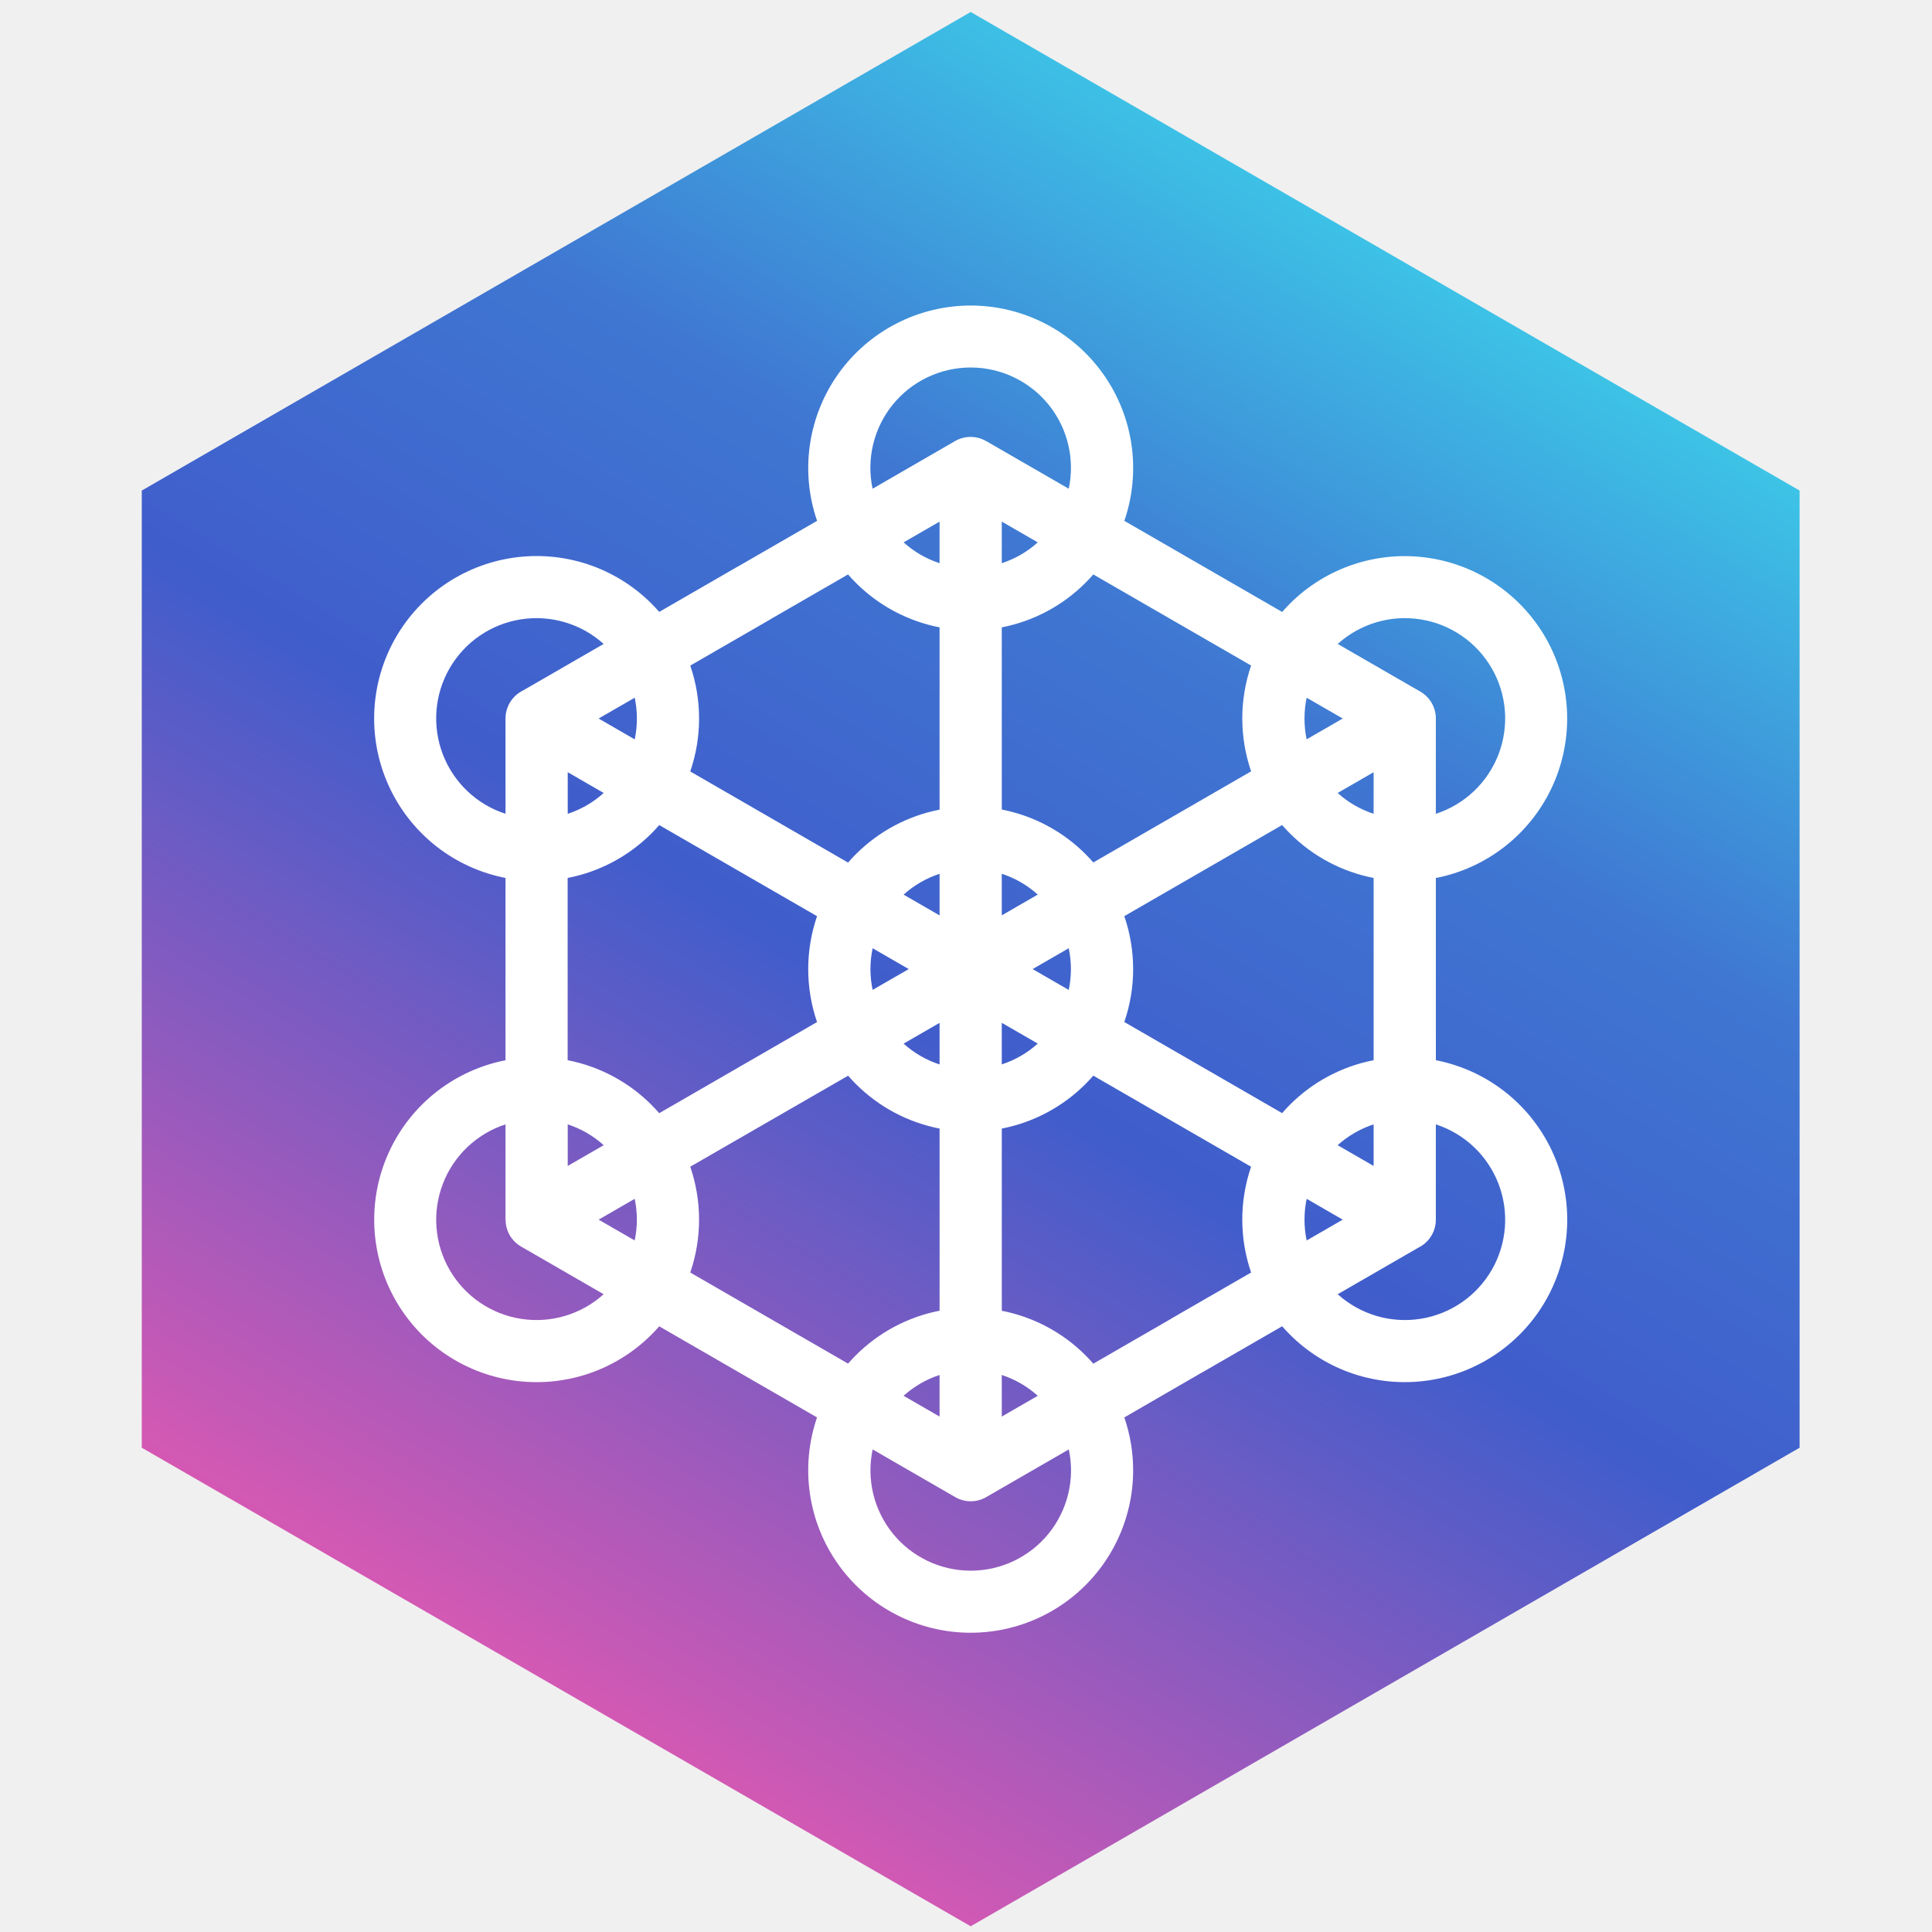
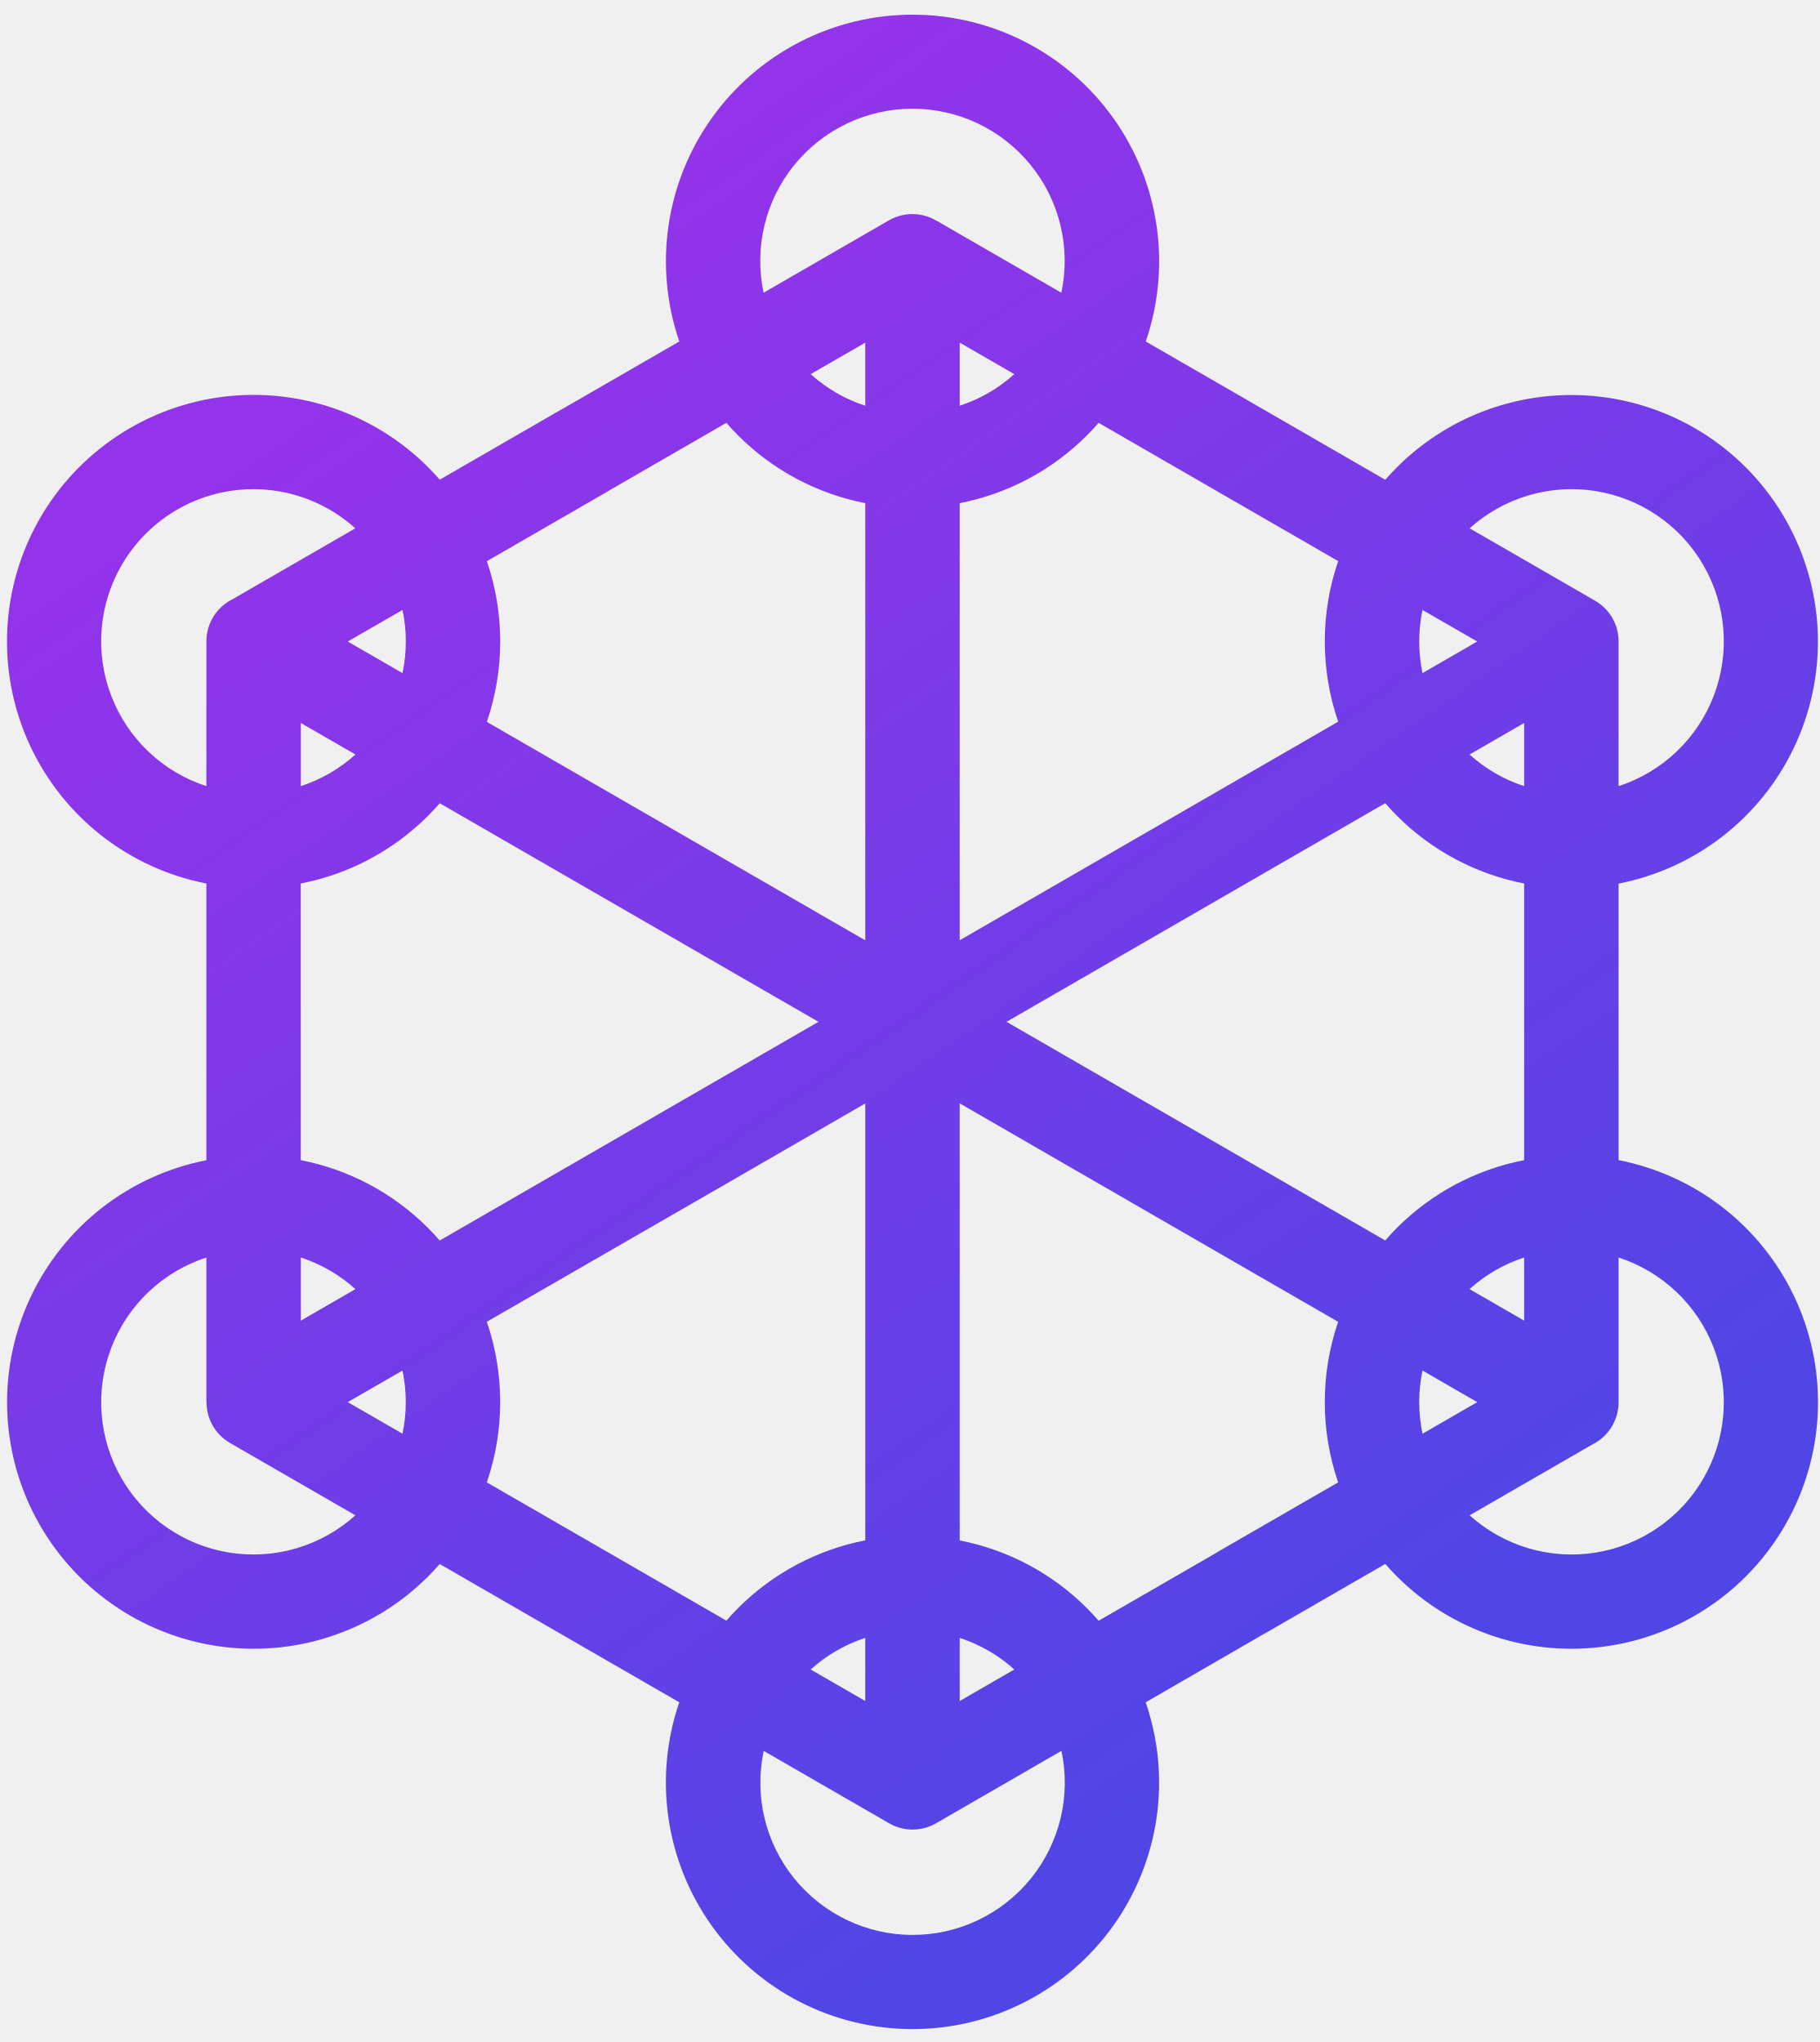
- <svg xmlns="http://www.w3.org/2000/svg" width="131" height="131" viewBox="0 0 131 131" fill="none">
-   <path d="M65.818 0.813L122.022 33.263V98.163L65.818 130.612L9.613 98.163V33.263L65.818 0.813Z" fill="url(#paint0_linear_12_9)" />
-   <path fill-rule="evenodd" clip-rule="evenodd" d="M66.893 29.921L72.466 33.138C72.678 32.147 72.665 31.121 72.429 30.136C72.194 29.15 71.74 28.229 71.103 27.441C70.465 26.653 69.66 26.018 68.745 25.581C67.83 25.145 66.83 24.918 65.816 24.918C64.802 24.918 63.802 25.145 62.887 25.581C61.972 26.018 61.167 26.653 60.529 27.441C59.892 28.229 59.439 29.15 59.203 30.136C58.967 31.121 58.954 32.147 59.166 33.138L64.766 29.903C65.09 29.718 65.457 29.622 65.829 29.625C66.203 29.628 66.568 29.73 66.888 29.921H66.893ZM40.593 48.721L43.038 50.133C43.233 49.202 43.233 48.241 43.038 47.309L40.59 48.719L40.593 48.721ZM46.803 52.309L57.503 58.487C57.671 58.293 57.846 58.105 58.028 57.923C59.577 56.371 61.555 55.318 63.708 54.898V42.538C61.556 42.119 59.578 41.066 58.028 39.514C57.846 39.332 57.671 39.144 57.503 38.95L52.264 41.974C52.229 41.997 52.193 42.02 52.156 42.042L46.804 45.131C47.601 47.457 47.601 49.981 46.804 52.306L46.803 52.309ZM61.269 60.661L63.708 62.069V59.249C62.805 59.544 61.974 60.025 61.269 60.661ZM63.708 69.355L61.269 70.763C61.974 71.4 62.805 71.881 63.708 72.175V69.355ZM57.508 72.938L46.803 79.109C47.6 81.435 47.6 83.959 46.803 86.284L52.155 89.373L57.504 92.461C57.672 92.267 57.847 92.079 58.029 91.897C59.579 90.346 61.557 89.293 63.709 88.873V76.523C61.556 76.104 59.578 75.051 58.029 73.498C57.847 73.316 57.672 73.129 57.504 72.935L57.508 72.938ZM43.035 81.287L40.59 82.699L43.036 84.109C43.231 83.178 43.231 82.217 43.036 81.285L43.035 81.287ZM38.495 79.058L40.934 77.65C40.229 77.015 39.398 76.534 38.495 76.238V79.058ZM44.695 75.476C44.526 75.282 44.351 75.094 44.169 74.912C42.62 73.36 40.642 72.307 38.49 71.888V59.53C40.644 59.113 42.623 58.061 44.174 56.509C44.356 56.327 44.531 56.139 44.7 55.945L55.4 62.123C54.602 64.45 54.602 66.975 55.4 69.301L44.7 75.479L44.695 75.476ZM59.163 67.123L61.617 65.709L59.169 64.295C58.972 65.228 58.972 66.191 59.169 67.123H59.163ZM40.934 53.768L38.495 52.36V55.18C39.398 54.885 40.229 54.404 40.934 53.768ZM63.708 96.051V93.231C62.805 93.525 61.974 94.007 61.269 94.643L63.708 96.051ZM70.017 65.709L72.466 67.123C72.663 66.191 72.663 65.228 72.466 64.295L70.017 65.709ZM76.234 69.298L86.934 75.476C87.102 75.282 87.278 75.094 87.459 74.912C89.008 73.36 90.987 72.307 93.139 71.888V59.53C90.987 59.111 89.009 58.058 87.459 56.506C87.278 56.324 87.102 56.136 86.934 55.942L76.234 62.12C77.033 64.447 77.033 66.972 76.234 69.298ZM90.7 77.65L93.139 79.058V76.238C92.236 76.534 91.406 77.015 90.7 77.65ZM91.044 82.699L88.599 81.287C88.404 82.219 88.404 83.18 88.599 84.111L91.044 82.699ZM84.831 79.109C84.034 81.435 84.034 83.959 84.831 86.284L79.479 89.373C79.442 89.395 79.406 89.417 79.371 89.441L74.132 92.465C73.964 92.271 73.789 92.083 73.607 91.901C72.058 90.35 70.079 89.297 67.927 88.877V76.523C70.08 76.104 72.058 75.051 73.607 73.498C73.789 73.316 73.964 73.129 74.132 72.935L84.832 79.112L84.831 79.109ZM70.365 70.76L67.926 69.352V72.172C68.829 71.878 69.66 71.397 70.365 70.76ZM67.926 93.231V96.051L70.365 94.643C69.66 94.007 68.829 93.526 67.926 93.231ZM93.139 52.36L90.7 53.768C91.406 54.404 92.236 54.885 93.139 55.18V52.36ZM63.708 38.187V35.368L61.269 36.775C61.974 37.412 62.805 37.893 63.708 38.187ZM67.926 35.368V38.187C68.829 37.893 69.66 37.412 70.365 36.775L67.926 35.368ZM67.926 42.538C70.079 42.119 72.056 41.066 73.606 39.514C73.788 39.332 73.963 39.144 74.131 38.95L79.48 42.038L84.832 45.127C84.035 47.453 84.035 49.977 84.832 52.302L74.132 58.48C73.964 58.286 73.789 58.098 73.607 57.916C72.058 56.364 70.08 55.311 67.927 54.891L67.926 42.538ZM67.926 59.246V62.066L70.365 60.658C69.66 60.022 68.829 59.541 67.926 59.246ZM88.599 50.131L91.044 48.719L88.598 47.309C88.403 48.241 88.403 49.202 88.598 50.133L88.599 50.131ZM44.699 89.931C44.531 90.125 44.357 90.311 44.176 90.491C42.959 91.709 41.473 92.624 39.838 93.163C38.203 93.702 36.464 93.851 34.762 93.596C33.059 93.342 31.439 92.692 30.033 91.699C28.627 90.706 27.473 89.397 26.664 87.877C25.855 86.358 25.414 84.67 25.376 82.948C25.337 81.227 25.703 79.521 26.443 77.967C27.183 76.412 28.277 75.053 29.637 73.998C30.998 72.943 32.587 72.222 34.276 71.891V59.53C32.586 59.201 30.997 58.48 29.636 57.425C28.275 56.37 27.18 55.01 26.439 53.455C25.699 51.901 25.333 50.194 25.372 48.473C25.41 46.751 25.851 45.062 26.66 43.542C27.47 42.022 28.624 40.713 30.03 39.72C31.437 38.726 33.057 38.077 34.76 37.823C36.463 37.569 38.202 37.718 39.838 38.257C41.473 38.797 42.959 39.712 44.176 40.93C44.357 41.111 44.531 41.297 44.699 41.49L50.049 38.401C50.087 38.379 50.126 38.358 50.166 38.338L55.402 35.316C54.831 33.657 54.665 31.886 54.917 30.15C55.17 28.414 55.833 26.763 56.852 25.335C57.871 23.907 59.216 22.743 60.776 21.94C62.336 21.136 64.065 20.717 65.819 20.717C67.573 20.717 69.302 21.136 70.862 21.94C72.422 22.743 73.767 23.907 74.786 25.335C75.805 26.763 76.469 28.414 76.721 30.15C76.973 31.886 76.807 33.657 76.236 35.316L81.587 38.405L86.937 41.494C87.104 41.301 87.279 41.115 87.459 40.934C88.677 39.717 90.162 38.802 91.797 38.263C93.432 37.724 95.171 37.575 96.874 37.83C98.576 38.084 100.196 38.733 101.602 39.727C103.008 40.72 104.162 42.029 104.971 43.548C105.78 45.068 106.221 46.756 106.26 48.477C106.298 50.199 105.933 51.905 105.193 53.459C104.452 55.014 103.358 56.373 101.998 57.428C100.637 58.483 99.049 59.204 97.359 59.534V71.888C99.049 72.218 100.639 72.939 102 73.994C103.361 75.049 104.455 76.409 105.196 77.963C105.936 79.518 106.302 81.225 106.264 82.946C106.225 84.668 105.784 86.356 104.975 87.877C104.166 89.397 103.011 90.706 101.605 91.699C100.198 92.693 98.578 93.342 96.875 93.596C95.172 93.85 93.433 93.701 91.798 93.162C90.162 92.622 88.677 91.706 87.459 90.488C87.279 90.308 87.104 90.121 86.937 89.928L81.587 93.016C81.549 93.039 81.509 93.06 81.47 93.08L76.234 96.109C76.805 97.768 76.971 99.54 76.719 101.276C76.466 103.012 75.803 104.663 74.784 106.091C73.765 107.519 72.42 108.683 70.86 109.486C69.3 110.289 67.572 110.709 65.817 110.709C64.063 110.709 62.334 110.289 60.774 109.486C59.214 108.683 57.869 107.519 56.85 106.091C55.831 104.663 55.168 103.012 54.916 101.276C54.663 99.54 54.83 97.768 55.4 96.109L50.049 93.02L44.699 89.931ZM34.276 76.238V82.701H34.281C34.281 83.07 34.377 83.433 34.562 83.753C34.746 84.073 35.011 84.338 35.331 84.522L40.931 87.755C40.179 88.434 39.284 88.936 38.313 89.225C37.341 89.513 36.318 89.581 35.317 89.423C34.316 89.265 33.363 88.886 32.527 88.312C31.692 87.739 30.995 86.986 30.488 86.108C29.981 85.231 29.677 84.251 29.597 83.241C29.518 82.231 29.665 81.215 30.028 80.269C30.391 79.323 30.961 78.47 31.696 77.773C32.431 77.076 33.313 76.551 34.277 76.238H34.276ZM97.358 76.238C98.322 76.551 99.204 77.076 99.939 77.773C100.674 78.47 101.244 79.323 101.607 80.269C101.97 81.215 102.118 82.231 102.038 83.241C101.958 84.251 101.654 85.231 101.147 86.108C100.64 86.986 99.943 87.739 99.108 88.312C98.272 88.886 97.32 89.265 96.319 89.423C95.317 89.581 94.294 89.513 93.323 89.225C92.351 88.936 91.457 88.434 90.704 87.755L96.17 84.599C96.527 84.426 96.827 84.156 97.037 83.82C97.247 83.484 97.359 83.096 97.358 82.699V76.238ZM72.466 98.28L66.866 101.515C66.543 101.701 66.176 101.797 65.803 101.794C65.43 101.791 65.064 101.689 64.744 101.497L59.171 98.28C58.959 99.272 58.972 100.298 59.208 101.283C59.444 102.269 59.897 103.19 60.534 103.978C61.172 104.766 61.977 105.401 62.892 105.838C63.807 106.274 64.808 106.501 65.821 106.501C66.835 106.501 67.835 106.274 68.75 105.838C69.665 105.401 70.47 104.766 71.108 103.978C71.745 103.19 72.198 102.269 72.434 101.283C72.67 100.298 72.683 99.272 72.471 98.28H72.466ZM34.276 55.18C33.312 54.868 32.431 54.343 31.695 53.646C30.96 52.949 30.39 52.096 30.027 51.15C29.664 50.203 29.517 49.188 29.596 48.178C29.676 47.168 29.98 46.188 30.487 45.311C30.994 44.433 31.691 43.68 32.526 43.107C33.362 42.533 34.315 42.154 35.316 41.996C36.317 41.838 37.34 41.906 38.312 42.194C39.283 42.483 40.178 42.985 40.93 43.663L35.464 46.819C35.108 46.992 34.807 47.263 34.597 47.599C34.387 47.935 34.276 48.323 34.276 48.719V55.182V55.18ZM90.704 43.663C91.457 42.985 92.351 42.483 93.323 42.194C94.294 41.906 95.317 41.838 96.319 41.996C97.32 42.154 98.272 42.533 99.108 43.107C99.943 43.68 100.64 44.433 101.147 45.311C101.654 46.188 101.958 47.168 102.038 48.178C102.118 49.188 101.97 50.203 101.607 51.15C101.244 52.096 100.674 52.949 99.939 53.646C99.204 54.343 98.322 54.868 97.358 55.18V48.717C97.359 48.348 97.262 47.986 97.077 47.666C96.893 47.346 96.628 47.081 96.308 46.896L90.704 43.663Z" fill="white" />
+ <svg xmlns="http://www.w3.org/2000/svg" width="98" height="110" viewBox="0 0 98 110" fill="none">
+   <path fill-rule="evenodd" clip-rule="evenodd" d="M50.448 11.89L57.168 15.769C57.423 14.574 57.408 13.336 57.123 12.148C56.839 10.959 56.292 9.849 55.524 8.899C54.755 7.949 53.784 7.183 52.681 6.656C51.578 6.13 50.371 5.856 49.149 5.856C47.927 5.856 46.72 6.13 45.617 6.656C44.514 7.183 43.543 7.949 42.774 8.899C42.005 9.849 41.459 10.959 41.174 12.148C40.89 13.336 40.875 14.574 41.13 15.769L47.883 11.868C48.273 11.644 48.715 11.528 49.165 11.532C49.615 11.536 50.055 11.659 50.441 11.89H50.448ZM18.734 34.559L21.682 36.262C21.918 35.139 21.918 33.98 21.682 32.857L18.73 34.557L18.734 34.559ZM26.222 38.886L46.607 50.655V27.104C44.011 26.598 41.626 25.328 39.758 23.457C39.538 23.238 39.327 23.011 39.125 22.777L32.807 26.424C32.765 26.451 32.722 26.479 32.677 26.506L26.224 30.23C27.184 33.034 27.184 36.078 26.224 38.882L26.222 38.886ZM39.131 63.761L26.222 71.202C27.183 74.006 27.183 77.05 26.222 79.854L32.676 83.579L39.126 87.303C39.329 87.069 39.54 86.842 39.759 86.623C41.628 84.751 44.013 83.482 46.608 82.976L46.607 59.441L39.131 63.761ZM21.679 73.829L18.73 75.531L21.68 77.231C21.916 76.109 21.916 74.949 21.68 73.826L21.679 73.829ZM16.204 71.141L19.145 69.443C18.295 68.676 17.293 68.096 16.204 67.74V71.141ZM23.68 66.822C23.477 66.588 23.266 66.361 23.046 66.141C21.179 64.27 18.794 63 16.198 62.495V47.593C18.795 47.09 21.182 45.821 23.052 43.95C23.272 43.731 23.483 43.504 23.686 43.27L44.086 55.044L23.686 66.825L23.68 66.822ZM19.145 40.645L16.204 38.947V42.348C17.293 41.992 18.295 41.412 19.145 40.645ZM46.607 91.632V88.231C45.518 88.586 44.516 89.166 43.666 89.934L46.607 91.632ZM54.215 55.044L74.614 66.822C74.816 66.588 75.028 66.361 75.247 66.141C77.115 64.27 79.5 63 82.096 62.495V47.593C79.5 47.088 77.115 45.818 75.247 43.947C75.028 43.727 74.816 43.501 74.614 43.267L54.215 55.044ZM79.155 69.443L82.096 71.141V67.74C81.007 68.096 80.005 68.676 79.155 69.443ZM79.57 75.531L76.621 73.829C76.386 74.951 76.386 76.111 76.621 77.234L79.57 75.531ZM72.078 71.202C71.117 74.006 71.117 77.05 72.078 79.854L65.624 83.579C65.58 83.606 65.536 83.632 65.494 83.661L59.177 87.307C58.974 87.073 58.763 86.847 58.544 86.627C56.675 84.756 54.29 83.487 51.694 82.981L51.693 59.437L72.079 71.206L72.078 71.202ZM51.693 88.231V91.632L54.634 89.934C53.784 89.166 52.782 88.586 51.693 88.231ZM82.096 38.947L79.155 40.645C80.005 41.412 81.007 41.992 82.096 42.348V38.947ZM46.607 21.857V18.458L43.666 20.154C44.516 20.922 45.518 21.503 46.607 21.857ZM51.693 18.458V21.857C52.782 21.502 53.784 20.922 54.634 20.154L51.693 18.458ZM51.693 27.104C54.289 26.598 56.674 25.328 58.542 23.457C58.762 23.238 58.973 23.011 59.175 22.777L65.625 26.501L72.079 30.226C71.118 33.03 71.118 36.074 72.079 38.877L51.693 50.651V27.104ZM76.621 36.26L79.57 34.557L76.62 32.857C76.385 33.98 76.385 35.139 76.62 36.262L76.621 36.26ZM23.685 84.252C23.483 84.485 23.273 84.71 23.055 84.927C21.587 86.395 19.795 87.498 17.823 88.148C15.852 88.799 13.756 88.978 11.702 88.671C9.649 88.365 7.696 87.581 6.001 86.384C4.305 85.186 2.914 83.608 1.938 81.775C0.963 79.943 0.431 77.907 0.384 75.832C0.338 73.756 0.779 71.699 1.671 69.824C2.564 67.95 3.883 66.311 5.523 65.039C7.164 63.767 9.079 62.897 11.117 62.499V47.593C9.079 47.196 7.162 46.326 5.521 45.054C3.88 43.782 2.56 42.142 1.667 40.268C0.774 38.393 0.333 36.335 0.38 34.259C0.426 32.183 0.958 30.147 1.934 28.314C2.909 26.481 4.301 24.902 5.997 23.705C7.693 22.507 9.647 21.724 11.701 21.417C13.754 21.111 15.851 21.291 17.823 21.941C19.795 22.592 21.587 23.696 23.055 25.165C23.273 25.383 23.483 25.607 23.685 25.84L30.137 22.115C30.182 22.089 30.229 22.063 30.278 22.039L36.591 18.395C35.903 16.395 35.703 14.259 36.007 12.165C36.311 10.072 37.111 8.081 38.34 6.359C39.568 4.637 41.191 3.233 43.071 2.265C44.952 1.296 47.037 0.791 49.153 0.791C51.268 0.791 53.353 1.296 55.234 2.265C57.114 3.233 58.737 4.637 59.965 6.359C61.194 8.081 61.994 10.072 62.298 12.165C62.602 14.259 62.402 16.395 61.714 18.395L68.166 22.12L74.617 25.845C74.819 25.612 75.03 25.388 75.247 25.17C76.715 23.702 78.506 22.599 80.478 21.948C82.449 21.298 84.546 21.119 86.599 21.425C88.652 21.732 90.605 22.515 92.301 23.713C93.996 24.911 95.388 26.489 96.363 28.322C97.338 30.154 97.871 32.19 97.917 34.265C97.963 36.34 97.523 38.398 96.63 40.272C95.738 42.147 94.418 43.786 92.778 45.058C91.138 46.33 89.222 47.2 87.184 47.598V62.495C89.222 62.892 91.139 63.762 92.78 65.034C94.421 66.307 95.741 67.946 96.634 69.82C97.527 71.695 97.968 73.753 97.922 75.829C97.876 77.905 97.343 79.941 96.368 81.774C95.392 83.607 94 85.186 92.304 86.383C90.608 87.581 88.655 88.365 86.601 88.671C84.547 88.977 82.45 88.798 80.478 88.147C78.507 87.496 76.715 86.392 75.247 84.924C75.03 84.706 74.819 84.481 74.617 84.248L68.166 87.972C68.12 87.999 68.072 88.025 68.025 88.049L61.711 91.701C62.399 93.702 62.6 95.838 62.296 97.931C61.992 100.025 61.192 102.015 59.963 103.738C58.734 105.46 57.112 106.863 55.231 107.832C53.35 108.8 51.266 109.305 49.15 109.305C47.035 109.305 44.95 108.8 43.069 107.832C41.188 106.863 39.566 105.46 38.337 103.738C37.108 102.015 36.309 100.025 36.005 97.931C35.7 95.838 35.901 93.702 36.589 91.701L30.137 87.977L23.685 84.252ZM11.117 67.74V75.534H11.123C11.122 75.979 11.239 76.416 11.461 76.801C11.684 77.187 12.004 77.507 12.389 77.73L19.142 81.628C18.234 82.446 17.156 83.052 15.984 83.4C14.813 83.748 13.579 83.829 12.372 83.639C11.165 83.449 10.015 82.991 9.008 82.299C8.001 81.608 7.161 80.7 6.549 79.641C5.938 78.584 5.571 77.402 5.475 76.184C5.379 74.966 5.556 73.742 5.994 72.601C6.432 71.46 7.12 70.432 8.006 69.591C8.893 68.75 9.956 68.118 11.118 67.74H11.117ZM87.183 67.74C88.346 68.118 89.409 68.75 90.295 69.591C91.182 70.432 91.869 71.46 92.307 72.601C92.745 73.742 92.922 74.966 92.826 76.184C92.73 77.402 92.363 78.584 91.752 79.641C91.141 80.7 90.301 81.608 89.293 82.299C88.286 82.991 87.137 83.449 85.93 83.639C84.723 83.829 83.488 83.748 82.317 83.4C81.146 83.052 80.067 82.446 79.16 81.628L85.751 77.822C86.181 77.614 86.543 77.288 86.796 76.883C87.05 76.478 87.184 76.009 87.183 75.531V67.74ZM57.168 94.319L50.415 98.22C50.025 98.444 49.582 98.56 49.133 98.556C48.683 98.552 48.242 98.429 47.856 98.198L41.136 94.319C40.881 95.514 40.896 96.752 41.18 97.94C41.465 99.129 42.011 100.239 42.78 101.189C43.549 102.139 44.52 102.906 45.623 103.432C46.726 103.959 47.933 104.232 49.155 104.232C50.377 104.232 51.584 103.959 52.687 103.432C53.79 102.906 54.761 102.139 55.53 101.189C56.298 100.239 56.845 99.129 57.129 97.94C57.414 96.752 57.429 95.514 57.174 94.319H57.168ZM11.117 42.348C9.955 41.971 8.891 41.339 8.005 40.498C7.118 39.657 6.431 38.628 5.993 37.487C5.555 36.346 5.378 35.122 5.474 33.904C5.57 32.686 5.937 31.505 6.548 30.447C7.16 29.389 8 28.481 9.007 27.789C10.014 27.097 11.164 26.64 12.37 26.449C13.578 26.259 14.812 26.341 15.983 26.689C17.154 27.037 18.233 27.642 19.14 28.46L12.549 32.266C12.12 32.475 11.757 32.8 11.504 33.206C11.25 33.611 11.116 34.079 11.117 34.557V42.35V42.348ZM79.16 28.46C80.067 27.642 81.146 27.037 82.317 26.689C83.488 26.341 84.723 26.259 85.93 26.449C87.137 26.64 88.286 27.097 89.293 27.789C90.301 28.481 91.141 29.389 91.752 30.447C92.363 31.505 92.73 32.686 92.826 33.904C92.922 35.122 92.745 36.346 92.307 37.487C91.869 38.628 91.182 39.657 90.295 40.498C89.409 41.339 88.346 41.971 87.183 42.348V34.555C87.184 34.11 87.067 33.672 86.845 33.287C86.623 32.901 86.302 32.581 85.917 32.359L79.16 28.46Z" fill="url(#paint0_linear_15_2)" />
  <defs>
-     <linearGradient id="paint0_linear_12_9" x1="41.899" y1="123.772" x2="110.686" y2="10.89" gradientUnits="userSpaceOnUse">
-       <stop stop-color="#E358B1" />
-       <stop offset="0.431" stop-color="#405DCB" />
-       <stop offset="0.667" stop-color="#3F77D2" />
-       <stop offset="1" stop-color="#3CE4EF" />
+     <linearGradient id="paint0_linear_15_2" x1="9.071" y1="27.397" x2="60.807" y2="102.357" gradientUnits="userSpaceOnUse">
+       <stop stop-color="#9333EA" />
+       <stop offset="1" stop-color="#4F46E5" />
    </linearGradient>
  </defs>
</svg>
